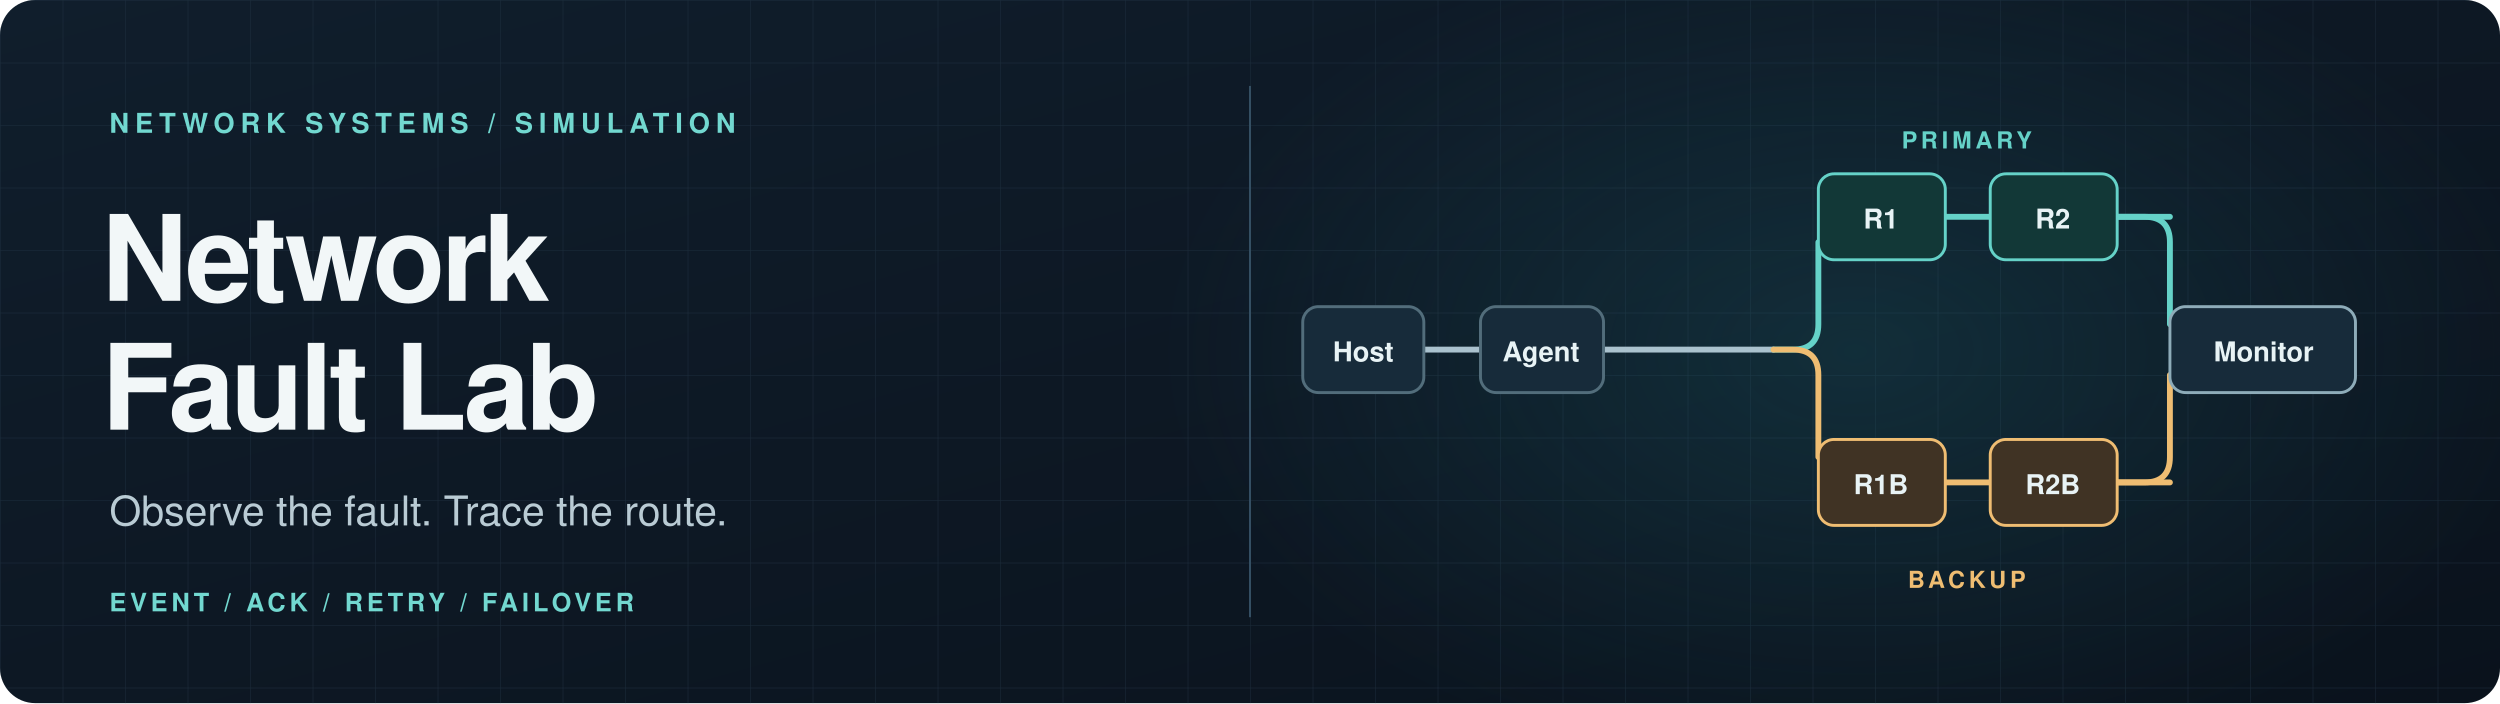
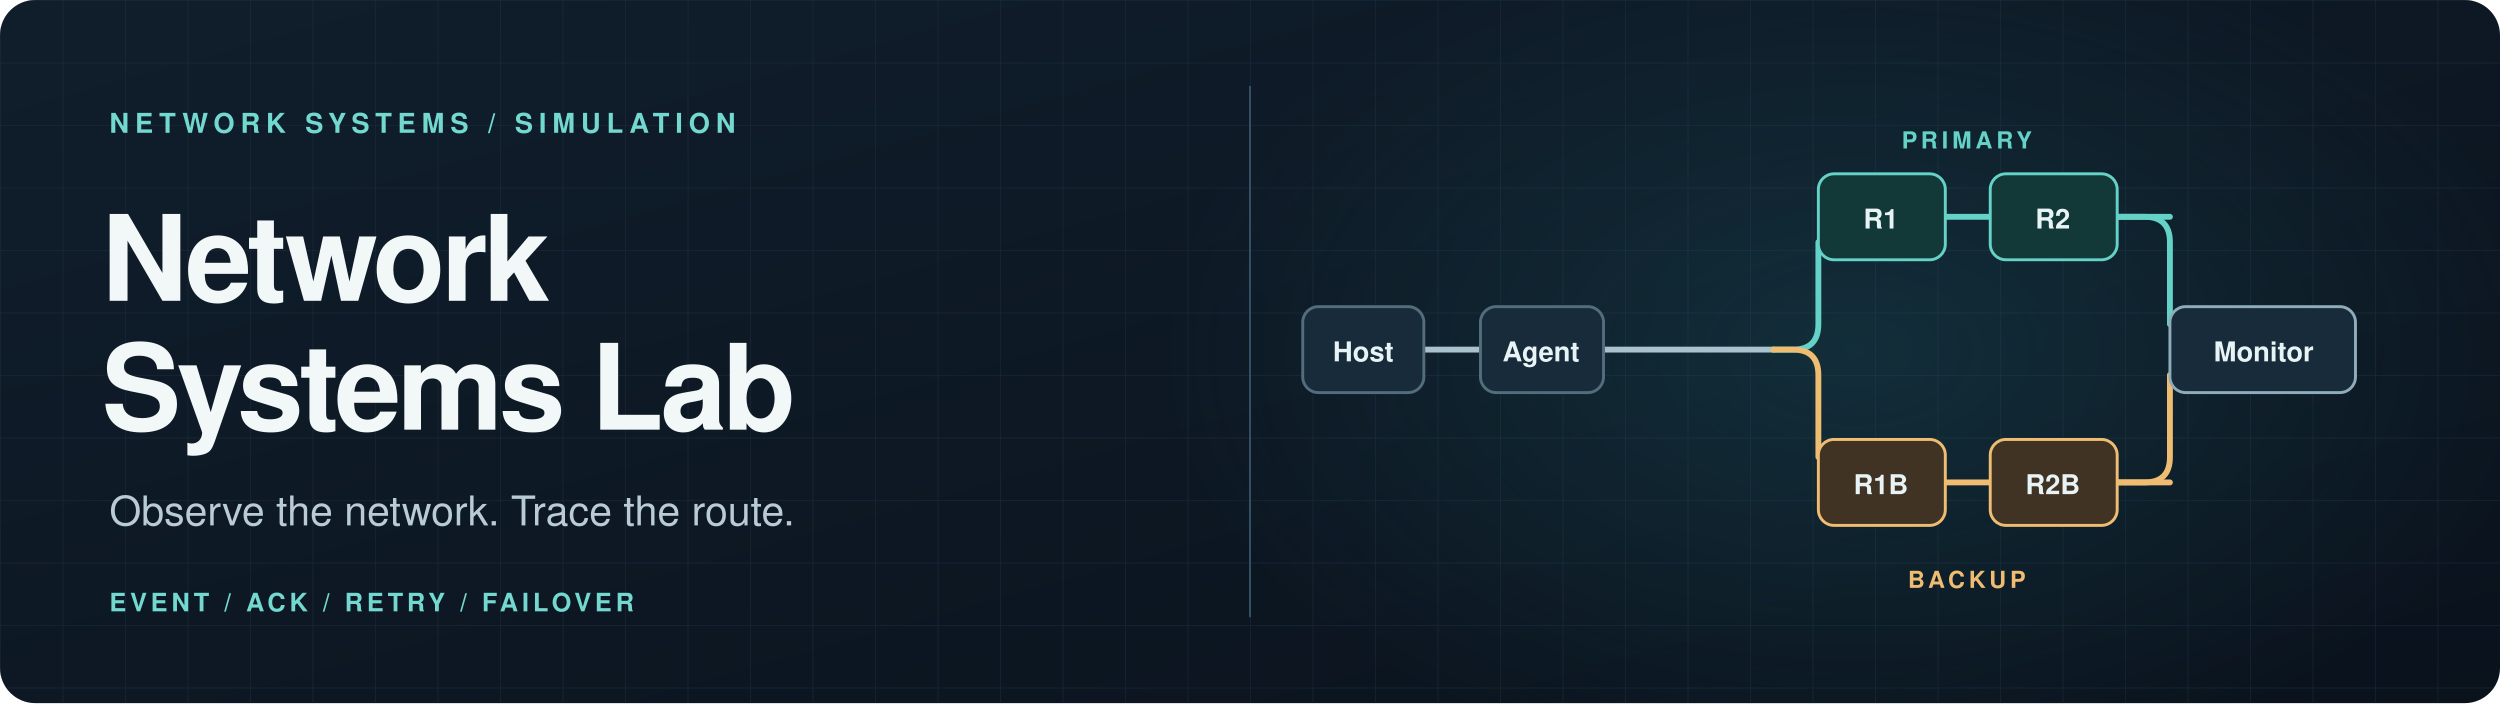
<svg xmlns="http://www.w3.org/2000/svg" width="1280" height="360" viewBox="0 0 1280 360" role="img" aria-labelledby="title description">
  <defs>
    <linearGradient id="background" x2="1" y2="1">
      <stop offset="0" stop-color="#101e2c" />
      <stop offset="1" stop-color="#0a121c" />
    </linearGradient>
    <radialGradient id="glow">
      <stop stop-color="#1f6470" stop-opacity=".3" />
      <stop offset="1" stop-color="#1f6470" stop-opacity="0" />
    </radialGradient>
    <pattern id="grid" width="32" height="32" patternUnits="userSpaceOnUse">
      <path d="M32 0H0V32" fill="none" stroke="#26394a" stroke-width=".6" />
    </pattern>
  </defs>
  <rect width="1280" height="360" rx="18" fill="url(#background)" />
  <rect width="1280" height="360" rx="18" fill="url(#grid)" opacity=".55" />
  <ellipse cx="950" cy="180" rx="360" ry="220" fill="url(#glow)" />
  <path d="M640 44v272" stroke="#355064" stroke-width="1" />
  <g font-family="-apple-system, BlinkMacSystemFont, 'Segoe UI', Helvetica, Arial, sans-serif">
    <text x="56" y="68" fill="#72d8d0" font-size="14" font-weight="700" letter-spacing="3">NETWORK SYSTEMS / SIMULATION</text>
    <text x="52" y="154" fill="#f2f7f8" font-size="61" font-weight="700" letter-spacing="-2">Network</text>
-     <text x="52" y="220" fill="#f2f7f8" font-size="61" font-weight="700" letter-spacing="-2">Fault Lab</text>
-     <text x="56" y="269" fill="#b9cbd4" font-size="21">Observe the fault. Trace the route.</text>
+     <text x="52" y="220" fill="#f2f7f8" font-size="61" font-weight="700" letter-spacing="-2">Systems Lab</text>
+     <text x="56" y="269" fill="#b9cbd4" font-size="21">Observe the network. Trace the route.</text>
    <text x="56" y="313" fill="#72d8d0" font-size="13" font-weight="600" letter-spacing="2">EVENT  /  ACK  /  RETRY  /  FAILOVER</text>
  </g>
  <g fill="none" stroke-linecap="round" stroke-linejoin="round">
    <path d="M729 179h29m63 0h87" stroke="#aac2ce" stroke-width="3" />
    <path d="M996 111h23m65 0h27" stroke="#65d2c8" stroke-width="3" />
    <path d="M996 247h23m65 0h27" stroke="#efbd72" stroke-width="3" />
    <path d="M908 179h10q13 0 13-13v-42" stroke="#65d2c8" stroke-width="3" />
    <path d="M908 179h10q13 0 13 13v42" stroke="#efbd72" stroke-width="3" />
    <path d="M1084 111h14q13 0 13 13v42" stroke="#65d2c8" stroke-width="3" />
    <path d="M1084 247h14q13 0 13-13v-42" stroke="#efbd72" stroke-width="3" />
  </g>
  <g font-family="-apple-system, BlinkMacSystemFont, 'Segoe UI', Helvetica, Arial, sans-serif" text-anchor="middle">
    <g fill="#172b3a" stroke="#526d7b" stroke-width="1.5">
      <rect x="667" y="157" width="62" height="44" rx="8" />
      <rect x="758" y="157" width="63" height="44" rx="8" />
    </g>
    <g fill="#123837" stroke="#65d2c8" stroke-width="1.5">
      <rect x="931" y="89" width="65" height="44" rx="8" />
      <rect x="1019" y="89" width="65" height="44" rx="8" />
    </g>
    <g fill="#403324" stroke="#efbd72" stroke-width="1.5">
      <rect x="931" y="225" width="65" height="44" rx="8" />
      <rect x="1019" y="225" width="65" height="44" rx="8" />
    </g>
    <rect x="1111" y="157" width="95" height="44" rx="8" fill="#172b3a" stroke="#8eacb9" stroke-width="1.5" />
    <g fill="#e8f3f5" font-size="14" font-weight="700">
      <text x="698" y="185">Host</text>
      <text x="789" y="185">Agent</text>
      <text x="963" y="117">R1</text>
      <text x="1051" y="117">R2</text>
      <text x="963" y="253">R1B</text>
      <text x="1051" y="253">R2B</text>
      <text x="1159" y="185">Monitor</text>
    </g>
    <text x="1007" y="76" fill="#65d2c8" font-size="12" font-weight="700" letter-spacing="2">PRIMARY</text>
    <text x="1007" y="301" fill="#efbd72" font-size="12" font-weight="700" letter-spacing="2">BACKUP</text>
  </g>
</svg>
